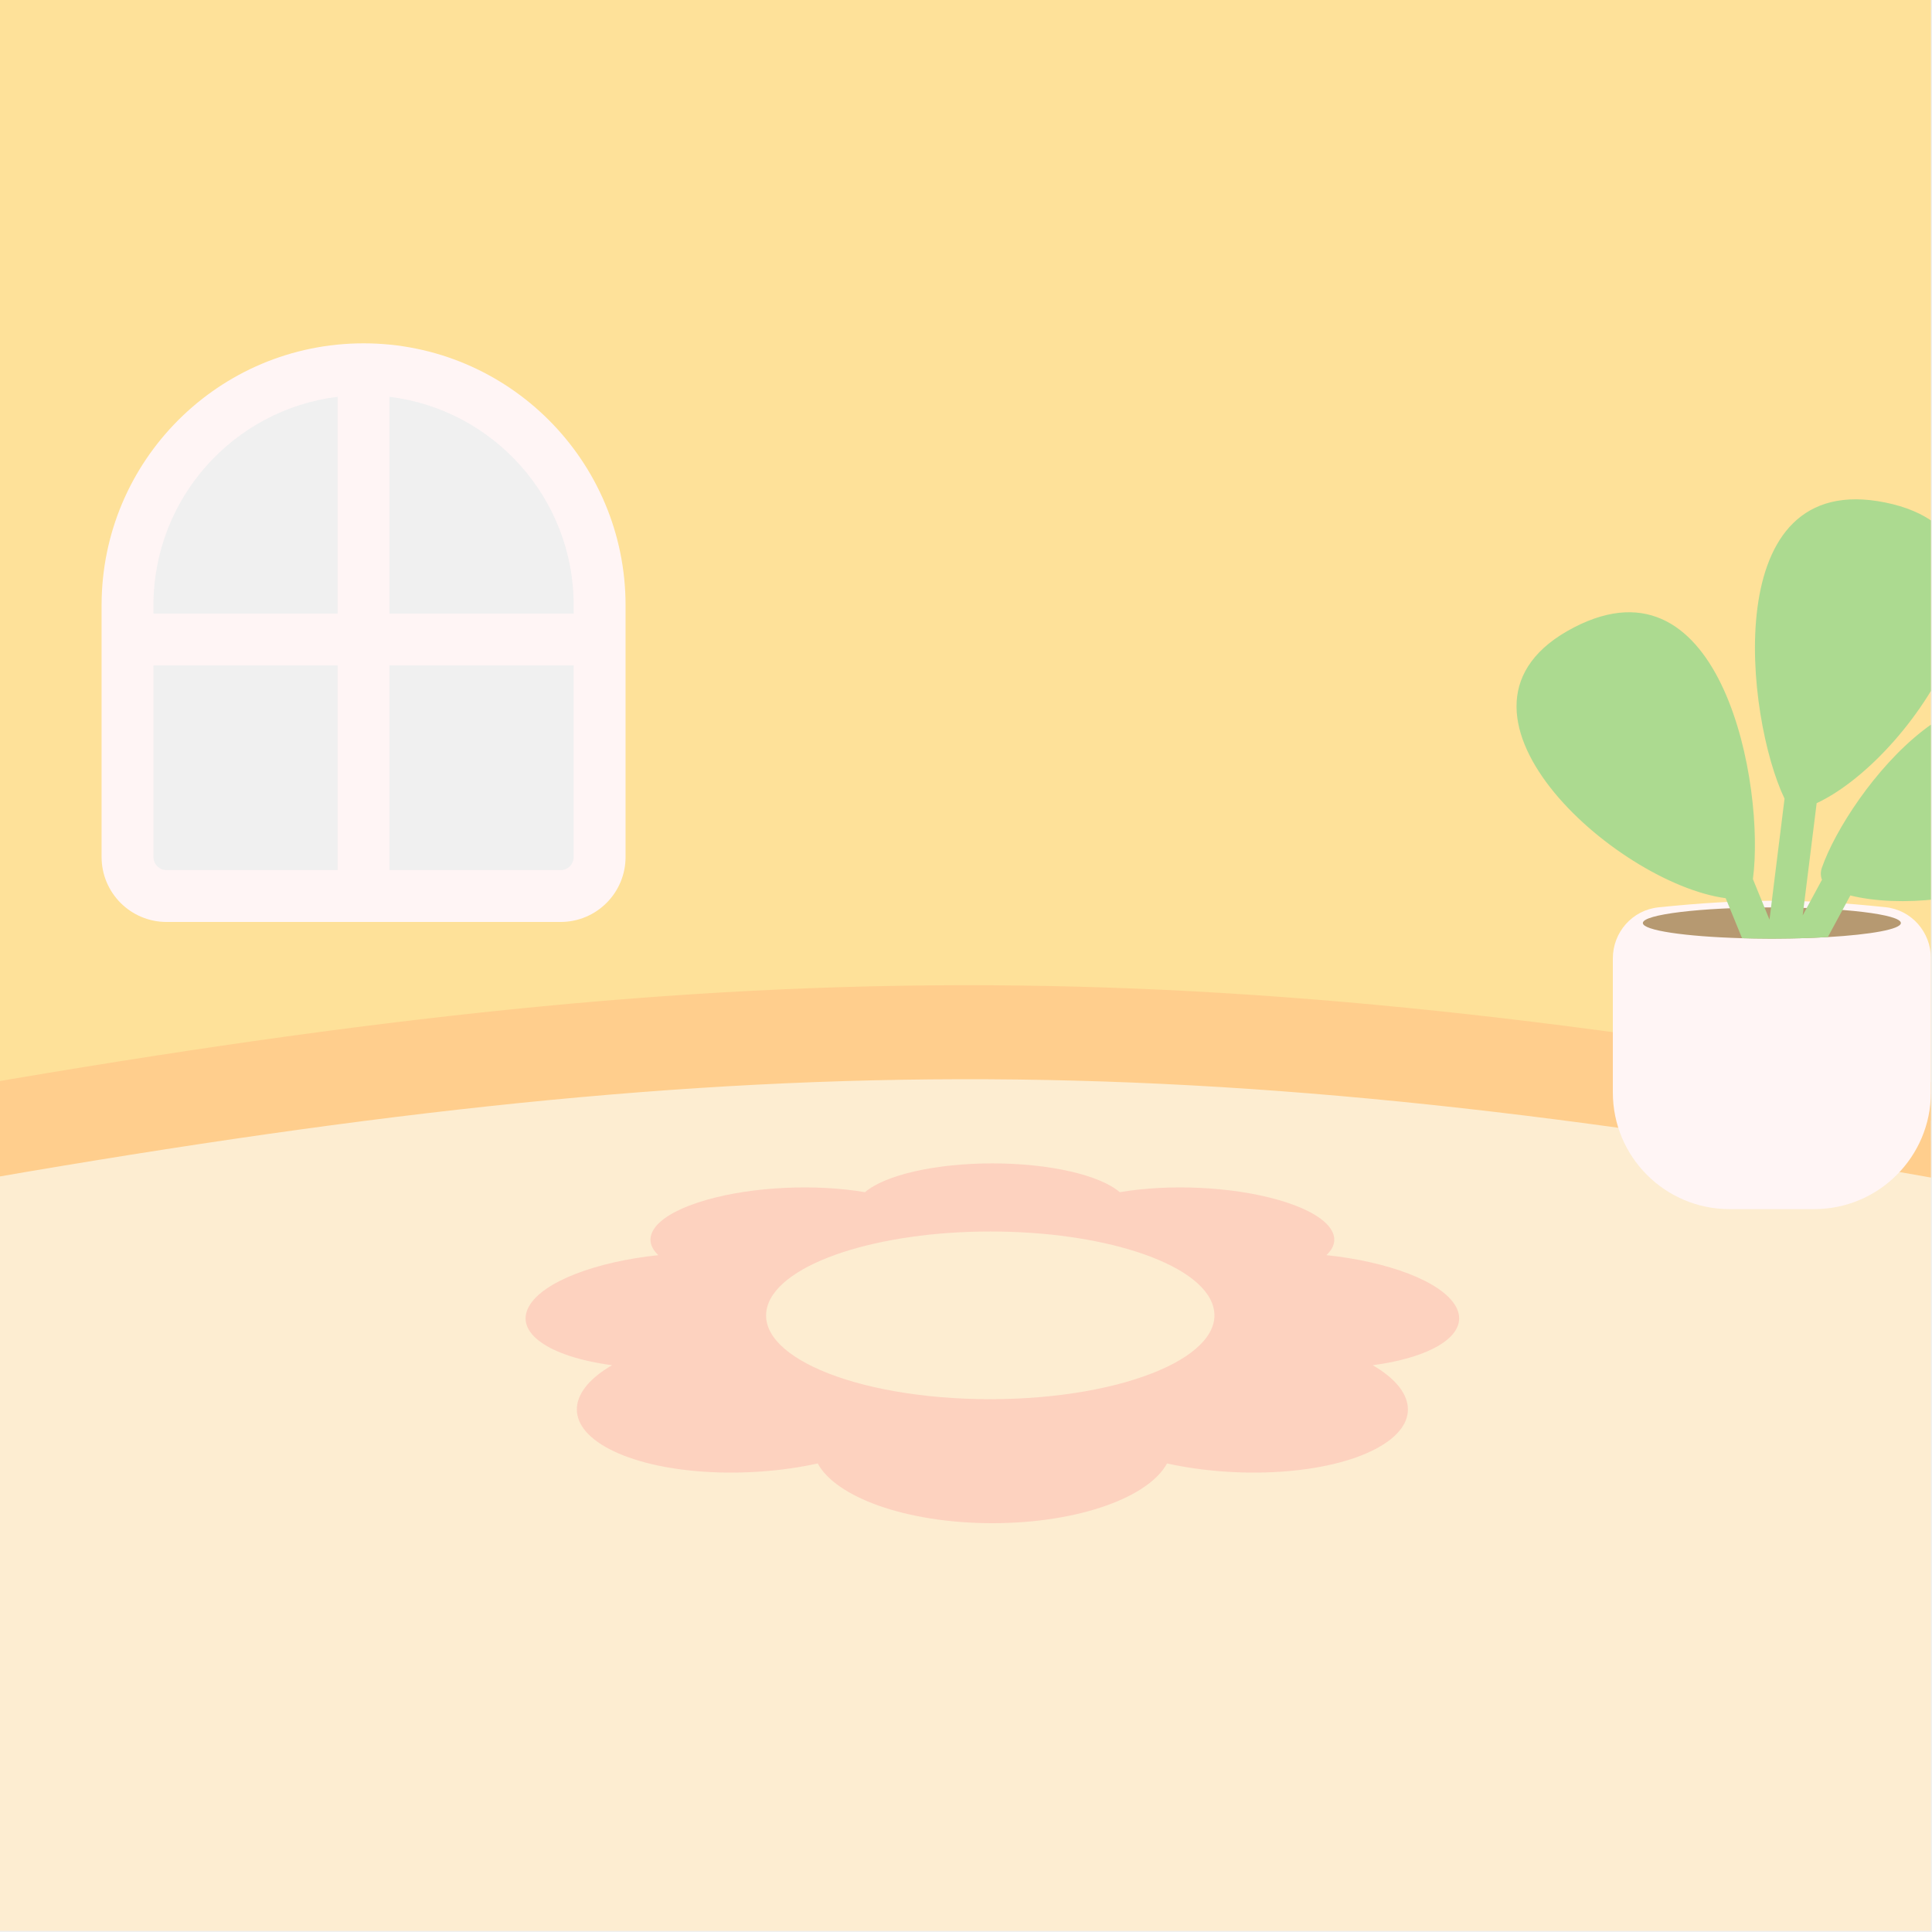
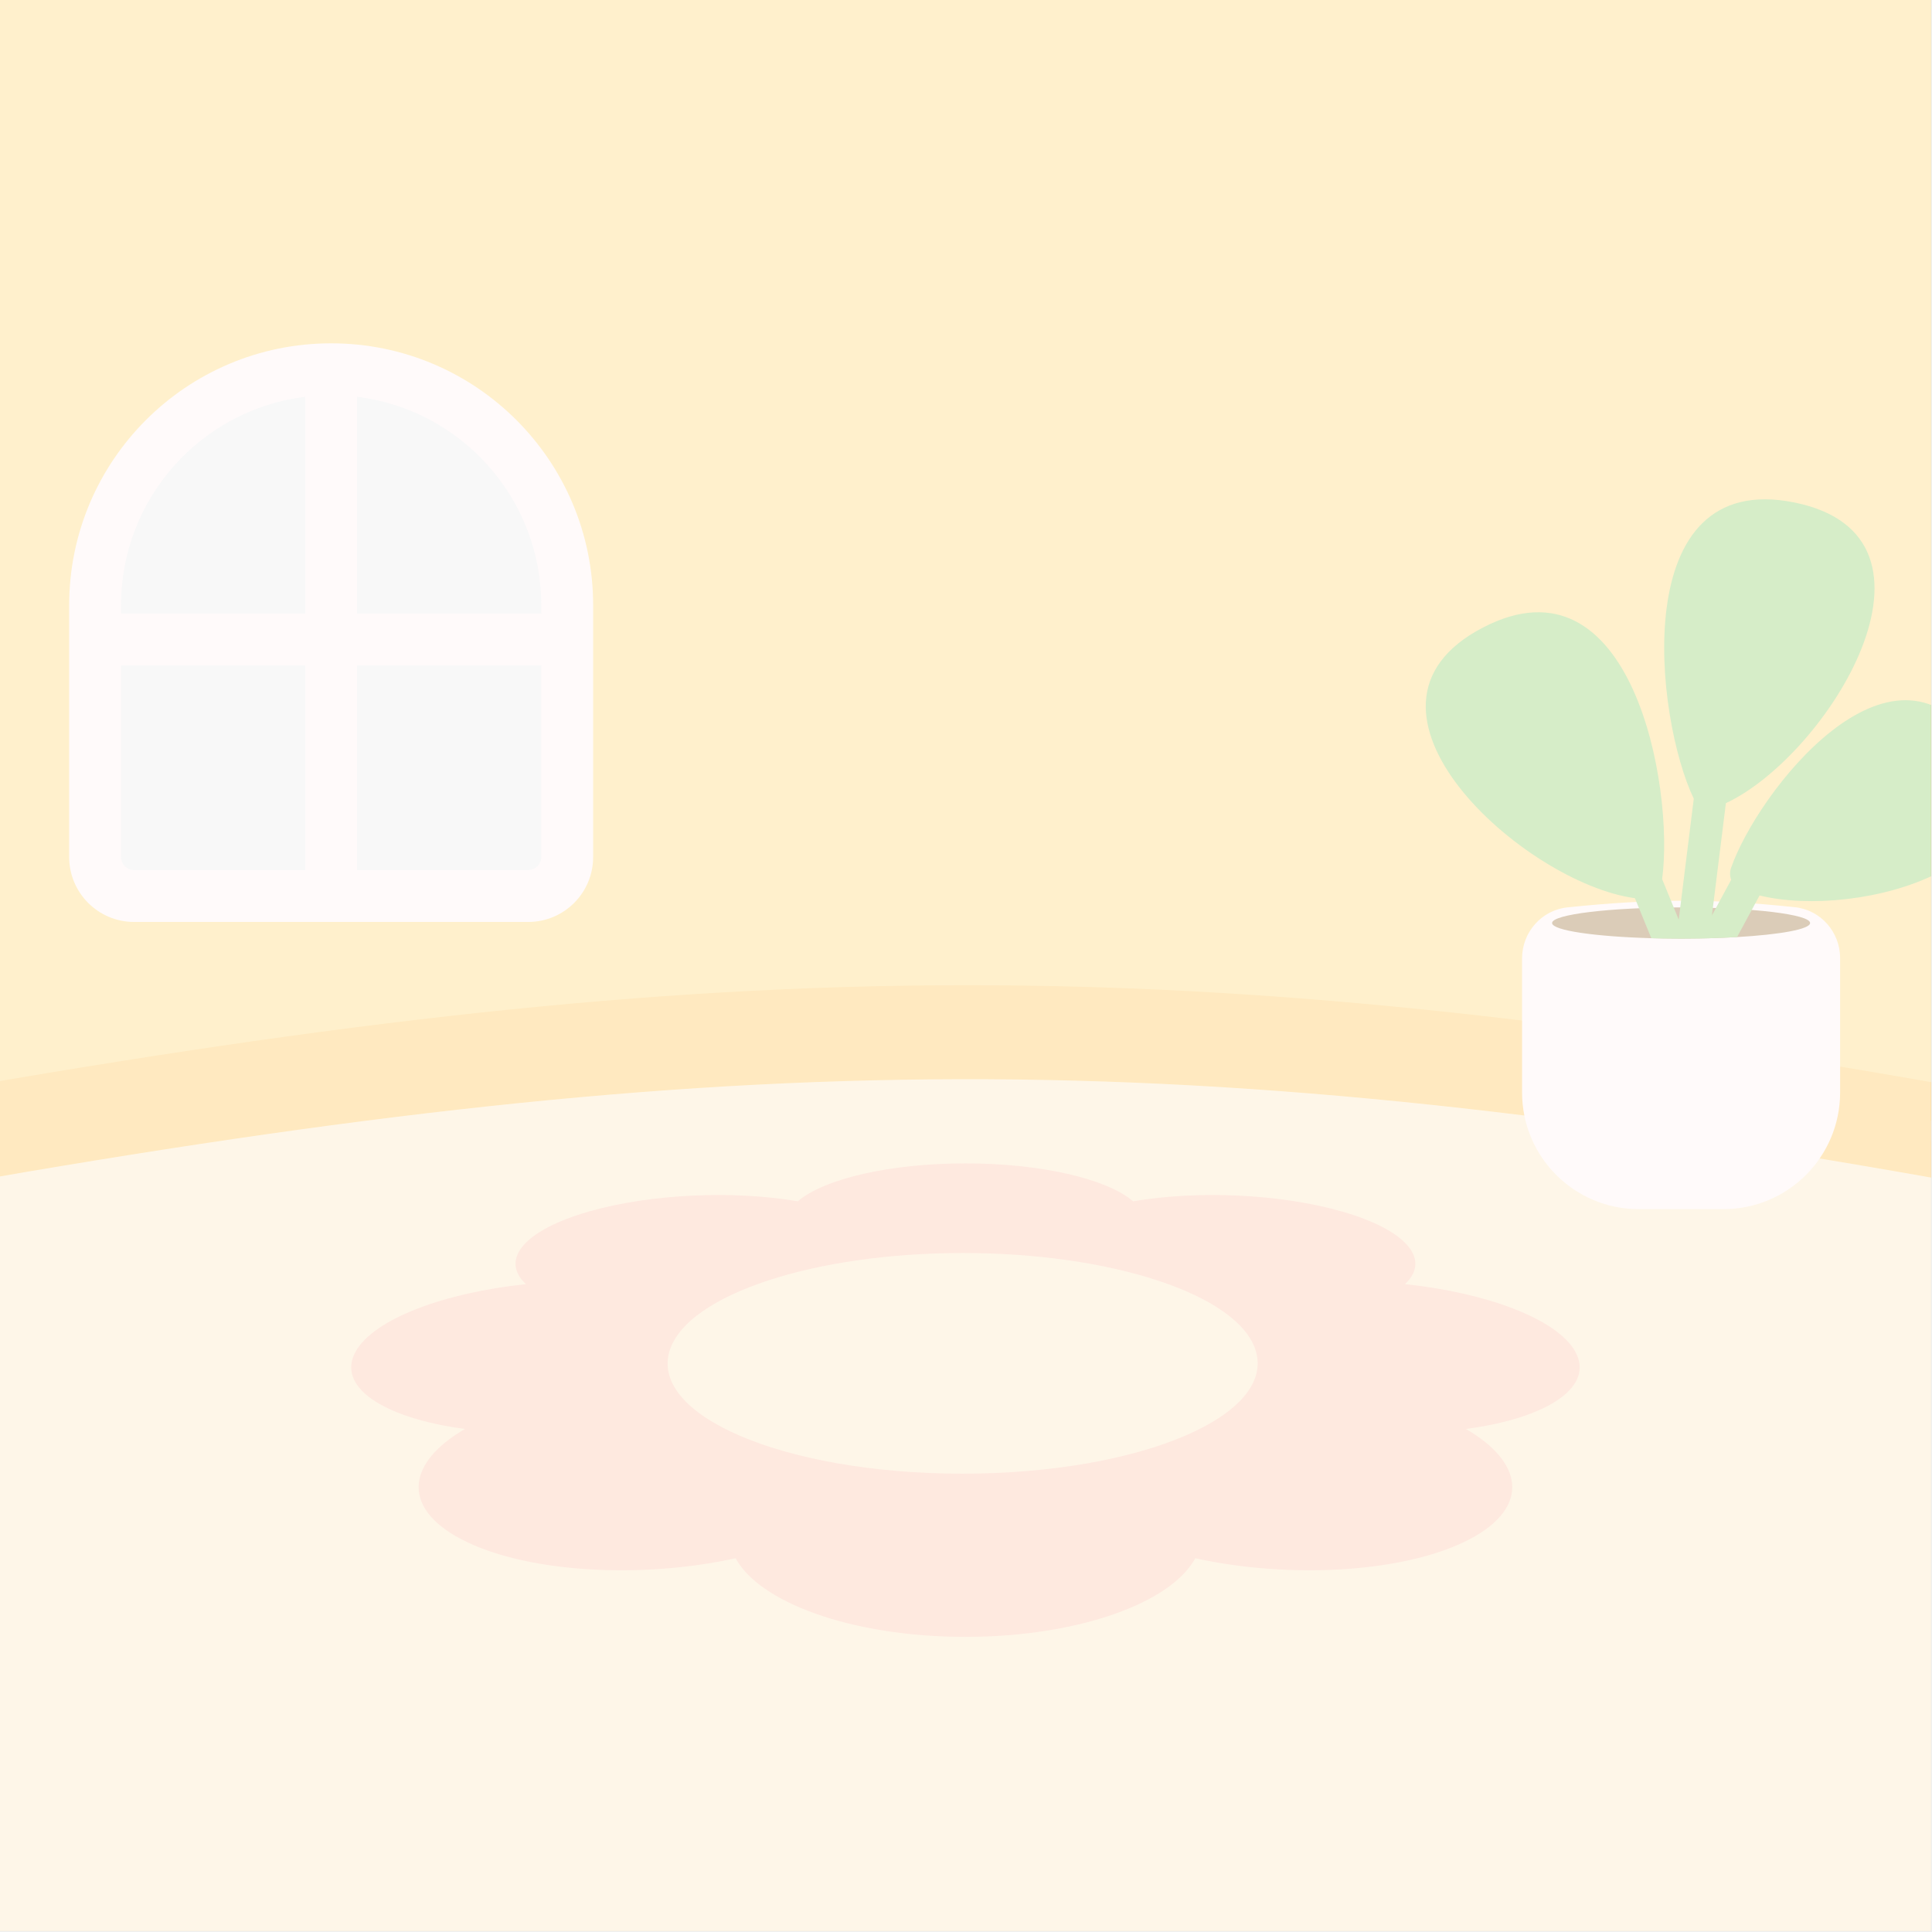
<svg xmlns="http://www.w3.org/2000/svg" width="596" height="596" viewBox="0 0 596 596" fill="none">
-   <g clip-path="url(#clip0_112_18208)">
-     <path d="M615.656 347.722L297.828 315.89L-20 347.722V-20H615.656V347.722ZM112.158 109.686C69.409 109.686 34.754 144.341 34.754 187.09V261.451C34.754 272.049 43.346 280.642 53.944 280.642H170.373C180.971 280.641 189.563 272.049 189.563 261.451V187.09C189.563 144.34 154.908 109.686 112.158 109.686Z" fill="#FEE199" />
-     <path d="M-20.001 354.165L297.827 314.165L611.757 354.165L625.867 614.768H-20.633L-20.001 354.165Z" fill="#FDEDD1" />
-     <path opacity="0.5" d="M306.137 358.89C308.349 358.89 310.52 358.946 312.637 359.054C314.756 359.162 316.824 359.322 318.826 359.53C320.833 359.738 322.775 359.994 324.642 360.295C326.513 360.597 328.308 360.943 330.014 361.33C331.726 361.718 333.348 362.147 334.867 362.614C336.393 363.083 337.815 363.589 339.118 364.129C340.428 364.672 341.619 365.25 342.675 365.857C343.737 366.468 344.663 367.11 345.437 367.778C347.319 367.455 349.268 367.185 351.266 366.968C353.26 366.752 355.303 366.588 357.378 366.477C359.451 366.366 361.556 366.308 363.675 366.302C365.794 366.296 367.928 366.342 370.058 366.44C372.191 366.539 374.322 366.69 376.432 366.894C378.546 367.099 380.641 367.356 382.698 367.667C384.761 367.979 386.787 368.345 388.758 368.766C390.735 369.188 392.659 369.666 394.508 370.2C396.366 370.736 398.079 371.309 399.643 371.912C401.216 372.518 402.64 373.155 403.912 373.816C405.191 374.481 406.316 375.171 407.283 375.878C408.256 376.59 409.069 377.321 409.718 378.062C410.371 378.809 410.858 379.567 411.174 380.329C411.493 381.097 411.638 381.869 411.604 382.638C411.571 383.412 411.357 384.183 410.958 384.943C410.556 385.707 409.966 386.461 409.184 387.195C411.556 387.445 413.882 387.758 416.144 388.127C418.414 388.498 420.622 388.926 422.751 389.406C424.889 389.889 426.948 390.424 428.912 391.008C430.885 391.595 432.763 392.231 434.526 392.91C436.299 393.594 437.958 394.322 439.483 395.091C441.017 395.864 442.416 396.678 443.66 397.527C444.912 398.382 446.007 399.273 446.924 400.196C447.848 401.125 448.592 402.086 449.133 403.073C449.678 404.067 449.996 405.05 450.1 406.015C450.203 406.986 450.089 407.938 449.766 408.865C449.442 409.797 448.907 410.703 448.175 411.575C447.437 412.452 446.5 413.294 445.375 414.094C444.243 414.898 442.922 415.658 441.426 416.367C439.922 417.079 438.242 417.739 436.4 418.338C434.55 418.94 432.538 419.481 430.38 419.952C428.215 420.424 425.905 420.827 423.466 421.151C425.12 422.109 426.593 423.105 427.88 424.129C429.176 425.162 430.285 426.223 431.198 427.304C432.118 428.392 432.84 429.501 433.358 430.619C433.88 431.746 434.194 432.882 434.292 434.016C434.391 435.16 434.272 436.302 433.926 437.43C433.578 438.568 433 439.691 432.185 440.789C431.364 441.895 430.303 442.974 428.994 444.014C427.677 445.062 426.109 446.069 424.285 447.022C422.449 447.982 420.426 448.849 418.245 449.623C416.052 450.401 413.702 451.084 411.223 451.669C408.736 452.257 406.122 452.747 403.414 453.138C400.698 453.529 397.891 453.821 395.022 454.011C392.15 454.202 389.22 454.291 386.264 454.28C383.308 454.268 380.33 454.154 377.362 453.94C374.397 453.726 371.446 453.411 368.539 452.997C365.64 452.583 362.789 452.07 360.016 451.46C359.329 452.726 358.405 453.958 357.262 455.146C356.11 456.343 354.736 457.496 353.157 458.592C351.568 459.697 349.771 460.745 347.787 461.724C345.791 462.71 343.606 463.626 341.252 464.463C338.887 465.303 336.353 466.061 333.673 466.727C330.981 467.395 328.145 467.969 325.186 468.437C322.218 468.907 319.131 469.27 315.949 469.515C312.761 469.761 309.482 469.89 306.137 469.89C302.791 469.89 299.512 469.761 296.325 469.515C293.142 469.27 290.055 468.907 287.088 468.437C284.128 467.969 281.292 467.395 278.6 466.727C275.92 466.061 273.386 465.303 271.02 464.463C268.667 463.627 266.482 462.71 264.485 461.724C262.501 460.745 260.705 459.697 259.115 458.593C257.536 457.496 256.162 456.343 255.01 455.146C253.867 453.958 252.943 452.726 252.256 451.46C249.483 452.07 246.632 452.583 243.733 452.996C240.826 453.411 237.875 453.726 234.911 453.94C231.942 454.154 228.964 454.268 226.009 454.279C223.053 454.291 220.123 454.202 217.251 454.011C214.382 453.82 211.575 453.529 208.859 453.138C206.151 452.747 203.537 452.257 201.05 451.669C198.572 451.084 196.221 450.401 194.029 449.623C191.847 448.849 189.824 447.982 187.989 447.022C186.165 446.069 184.597 445.062 183.279 444.014C181.971 442.974 180.909 441.895 180.088 440.789C179.273 439.691 178.695 438.568 178.347 437.43C178.001 436.302 177.882 435.16 177.981 434.016C178.079 432.882 178.393 431.746 178.915 430.619C179.432 429.501 180.155 428.392 181.075 427.304C181.988 426.223 183.096 425.162 184.392 424.129C185.68 423.105 187.153 422.109 188.806 421.151C186.367 420.827 184.057 420.424 181.892 419.952C179.735 419.481 177.723 418.94 175.873 418.338C174.031 417.739 172.351 417.079 170.847 416.367C169.351 415.658 168.03 414.898 166.898 414.094C165.773 413.294 164.836 412.452 164.099 411.575C163.366 410.703 162.831 409.797 162.507 408.865C162.185 407.938 162.07 406.986 162.174 406.014C162.277 405.05 162.596 404.067 163.141 403.073C163.682 402.086 164.425 401.125 165.349 400.196C166.266 399.273 167.362 398.382 168.614 397.527C169.858 396.678 171.257 395.864 172.791 395.091C174.315 394.322 175.974 393.594 177.747 392.91C179.51 392.231 181.388 391.595 183.361 391.008C185.325 390.424 187.384 389.889 189.522 389.406C191.651 388.926 193.859 388.498 196.128 388.127C198.391 387.758 200.717 387.445 203.089 387.195C202.306 386.461 201.717 385.707 201.315 384.943C200.916 384.183 200.702 383.412 200.668 382.638C200.635 381.869 200.78 381.097 201.098 380.329C201.415 379.567 201.902 378.809 202.555 378.062C203.204 377.321 204.018 376.59 204.991 375.878C205.958 375.171 207.083 374.481 208.362 373.816C209.633 373.155 211.057 372.518 212.63 371.912C214.195 371.309 215.908 370.736 217.766 370.2C219.615 369.666 221.538 369.188 223.516 368.766C225.486 368.345 227.512 367.979 229.575 367.667C231.632 367.356 233.727 367.099 235.841 366.894C237.951 366.69 240.082 366.539 242.215 366.441C244.345 366.342 246.479 366.296 248.598 366.302C250.717 366.308 252.822 366.366 254.895 366.477C256.969 366.588 259.013 366.752 261.007 366.968C263.005 367.185 264.954 367.455 266.836 367.778C267.61 367.11 268.536 366.468 269.598 365.857C270.654 365.25 271.845 364.672 273.154 364.129C274.458 363.589 275.88 363.083 277.405 362.614C278.924 362.147 280.547 361.718 282.259 361.33C283.965 360.943 285.76 360.597 287.632 360.295C289.498 359.994 291.441 359.738 293.447 359.53C295.45 359.322 297.517 359.162 299.636 359.054C301.753 358.946 303.924 358.89 306.137 358.89ZM305.548 379.904C301.221 379.904 296.992 380.052 292.894 380.336C288.786 380.62 284.802 381.041 280.978 381.585C277.137 382.131 273.45 382.803 269.958 383.588C266.443 384.377 263.118 385.283 260.028 386.292C256.913 387.31 254.03 388.434 251.427 389.653C248.799 390.883 246.452 392.212 244.438 393.626C242.4 395.055 240.7 396.574 239.391 398.167C238.066 399.78 237.14 401.473 236.673 403.229C236.199 405.009 236.218 406.771 236.698 408.495C237.184 410.242 238.142 411.949 239.537 413.595C240.95 415.262 242.809 416.864 245.076 418.381C247.368 419.915 250.074 421.36 253.152 422.691C256.26 424.036 259.741 425.263 263.548 426.35C267.385 427.445 271.545 428.395 275.976 429.176C280.432 429.962 285.151 430.575 290.077 430.992C295.017 431.41 300.152 431.63 305.419 431.63C310.687 431.63 315.823 431.41 320.765 430.992C325.693 430.575 330.415 429.962 334.875 429.176C339.31 428.395 343.475 427.445 347.317 426.35C351.129 425.263 354.616 424.036 357.73 422.691C360.815 421.36 363.529 419.915 365.829 418.381C368.103 416.864 369.97 415.262 371.391 413.595C372.794 411.949 373.761 410.242 374.255 408.495C374.744 406.771 374.771 405.009 374.306 403.229C373.848 401.473 372.931 399.78 371.613 398.167C370.312 396.574 368.62 395.055 366.589 393.626C364.582 392.212 362.242 390.883 359.619 389.653C357.023 388.434 354.146 387.31 351.035 386.292C347.95 385.283 344.63 384.377 341.119 383.588C337.631 382.803 333.947 382.131 330.109 381.585C326.288 381.041 322.305 380.62 318.199 380.336C314.103 380.052 309.874 379.904 305.548 379.904Z" fill-rule="evenodd" clip-rule="evenodd" fill="#FDB7AE" />
-     <path d="M-19.479 336.848C226.131 293.756 365.161 292.149 612.795 336.861C620.675 338.284 625.911 345.826 624.488 353.707C623.065 361.587 615.523 366.823 607.642 365.4C363.543 321.326 227.957 322.879 -14.467 365.412C-22.355 366.796 -29.871 361.524 -31.255 353.636C-32.639 345.749 -27.366 338.232 -19.479 336.848Z" fill="#FFCE8D" />
-     <path d="M497.542 295.663C497.542 287.581 503.568 280.736 511.607 279.908C537.472 277.244 556.001 277.157 581.675 279.862C589.679 280.705 595.656 287.536 595.656 295.584V337.002C595.656 356.884 579.538 373.002 559.656 373.002H533.542C513.66 373.002 497.542 356.884 497.542 337.002V295.663Z" fill="#FFF5F5" />
-     <path d="M586.396 284.741C586.396 286.652 577.198 288.303 563.867 289.081C561.146 289.239 558.253 289.362 555.23 289.443C554.257 289.469 553.27 289.491 552.271 289.508C550.954 289.531 549.616 289.546 548.261 289.552C547.71 289.555 547.155 289.556 546.599 289.556C546.11 289.556 545.624 289.555 545.14 289.553C542.487 289.541 539.9 289.498 537.404 289.427C519.857 288.925 506.801 287.017 506.801 284.741C506.801 282.081 524.619 279.925 546.599 279.925C568.578 279.925 586.396 282.081 586.396 284.741Z" fill="#B69971" />
-     <path d="M550.51 246.381C538.596 221.557 529.804 144.536 581.527 155.005C633.733 165.573 591.895 233.023 560.416 247.771L556.105 282.408L562.053 271.398C561.619 270.267 561.583 268.974 562.017 267.727C570.136 244.405 611.395 191.279 637.557 229.363C663.128 266.587 601.383 283.812 570.804 276.239L563.867 289.081C561.146 289.239 558.253 289.361 555.23 289.442V289.443C554.257 289.469 553.269 289.491 552.271 289.508C550.953 289.531 549.615 289.543 548.26 289.549L548.262 289.552L546.6 289.556L545.14 289.552C542.487 289.541 539.901 289.499 537.405 289.427L532.354 277.082C498.189 272.478 437.761 218.372 485.491 193.583C531.393 169.743 544.583 242.721 540.75 271.191L545.867 283.701L550.512 246.386C550.511 246.385 550.511 246.383 550.51 246.381Z" fill="#ACDA90" />
-     <path d="M112.158 105.913C156.794 105.913 192.979 142.098 192.979 186.733V264.376C192.978 275.442 184.007 284.413 172.941 284.413H51.375C40.309 284.413 31.338 275.442 31.338 264.376V186.733C31.338 142.098 67.522 105.913 112.158 105.913ZM47.338 205.271V264.376C47.338 266.605 49.146 268.413 51.375 268.413H104.158V205.271H47.338ZM120.158 205.271V268.413H172.941C175.171 268.413 176.978 266.605 176.979 264.376V205.271H120.158ZM104.158 122.402C72.133 126.344 47.338 153.643 47.338 186.733V189.271H104.158V122.402ZM120.158 189.271H176.979V186.733C176.979 153.643 152.183 126.344 120.158 122.402V189.271Z" fill="#FFF5F5" />
+   <g clip-path="url(#clip0_112_18209)">
+     <path d="M615.656 347.722L297.828 315.89L-20 347.722V-20H615.656V347.722ZM102.158 109.686C59.409 109.686 24.754 144.341 24.754 187.09V261.451C24.754 272.049 33.346 280.642 43.944 280.642H160.373C170.971 280.641 179.563 272.049 179.563 261.451V187.09C179.563 144.341 144.907 109.686 102.158 109.686Z" fill="#FEE199" />
+     <path d="M-20.001 354.164L297.827 314.164L611.757 354.164L625.867 614.767H-20.633L-20.001 354.164Z" fill="#FDEDD1" />
+     <path opacity="0.5" d="M297.828 358.89C300.739 358.89 303.596 358.963 306.382 359.105C309.171 359.248 311.891 359.458 314.526 359.732C317.167 360.006 319.723 360.343 322.179 360.739C324.641 361.136 327.004 361.592 329.249 362.101C331.501 362.612 333.637 363.177 335.636 363.791C337.643 364.407 339.514 365.074 341.229 365.785C342.953 366.499 344.52 367.259 345.909 368.058C347.307 368.862 348.525 369.707 349.544 370.587C352.02 370.161 354.586 369.805 357.214 369.52C359.838 369.235 362.528 369.02 365.258 368.874C367.986 368.728 370.756 368.651 373.544 368.643C376.332 368.635 379.141 368.696 381.944 368.826C384.751 368.956 387.555 369.155 390.332 369.423C393.113 369.692 395.87 370.031 398.577 370.441C401.292 370.851 403.958 371.333 406.551 371.886C409.154 372.442 411.685 373.071 414.118 373.773C416.563 374.479 418.817 375.233 420.876 376.026C422.946 376.824 424.82 377.662 426.493 378.532C428.176 379.407 429.657 380.315 430.929 381.246C432.209 382.182 433.28 383.143 434.134 384.12C434.994 385.102 435.635 386.099 436.051 387.103C436.469 388.113 436.66 389.129 436.616 390.141C436.572 391.159 436.291 392.174 435.765 393.174C435.236 394.18 434.46 395.171 433.431 396.137C436.552 396.467 439.613 396.878 442.59 397.365C445.577 397.852 448.483 398.415 451.285 399.048C454.097 399.682 456.808 400.387 459.392 401.155C461.989 401.927 464.46 402.764 466.78 403.659C469.113 404.558 471.296 405.517 473.302 406.528C475.321 407.545 477.162 408.616 478.799 409.734C480.446 410.859 481.888 412.032 483.095 413.246C484.311 414.468 485.289 415.733 486.001 417.032C486.718 418.34 487.138 419.634 487.273 420.903C487.41 422.181 487.259 423.435 486.835 424.654C486.408 425.881 485.704 427.073 484.74 428.22C483.77 429.374 482.536 430.482 481.056 431.534C479.566 432.592 477.828 433.593 475.859 434.526C473.88 435.463 471.669 436.331 469.245 437.12C466.811 437.912 464.164 438.624 461.324 439.243C458.475 439.865 455.435 440.395 452.226 440.821C454.402 442.082 456.34 443.393 458.034 444.741C459.74 446.099 461.198 447.496 462.4 448.918C463.611 450.351 464.561 451.81 465.243 453.281C465.929 454.763 466.342 456.258 466.472 457.752C466.602 459.256 466.445 460.759 465.99 462.244C465.532 463.741 464.771 465.219 463.699 466.664C462.619 468.119 461.222 469.539 459.5 470.908C457.766 472.286 455.703 473.611 453.303 474.866C450.887 476.129 448.225 477.27 445.354 478.289C442.469 479.313 439.376 480.211 436.115 480.982C432.841 481.755 429.402 482.4 425.838 482.914C422.265 483.429 418.57 483.812 414.795 484.063C411.015 484.314 407.16 484.432 403.27 484.416C399.381 484.401 395.462 484.252 391.555 483.97C387.654 483.688 383.771 483.274 379.945 482.728C376.13 482.184 372.378 481.509 368.73 480.706C367.825 482.371 366.61 483.993 365.105 485.556C363.59 487.132 361.782 488.648 359.704 490.092C357.612 491.545 355.248 492.924 352.637 494.213C350.01 495.51 347.135 496.716 344.038 497.817C340.925 498.922 337.591 499.92 334.063 500.796C330.521 501.675 326.789 502.43 322.895 503.047C318.99 503.665 314.928 504.142 310.74 504.466C306.545 504.79 302.23 504.958 297.828 504.958C293.425 504.958 289.11 504.79 284.916 504.466C280.728 504.142 276.666 503.665 272.76 503.047C268.867 502.43 265.134 501.675 261.592 500.796C258.064 499.921 254.73 498.923 251.617 497.817C248.52 496.716 245.645 495.51 243.017 494.213C240.406 492.924 238.043 491.545 235.95 490.092C233.873 488.649 232.064 487.132 230.549 485.556C229.044 483.993 227.829 482.371 226.924 480.706C223.276 481.509 219.524 482.184 215.709 482.728C211.884 483.274 208 483.688 204.099 483.97C200.193 484.252 196.274 484.401 192.385 484.416C188.495 484.432 184.64 484.314 180.86 484.063C177.085 483.812 173.39 483.429 169.817 482.914C166.253 482.4 162.814 481.755 159.541 480.982C156.28 480.211 153.187 479.313 150.301 478.289C147.431 477.27 144.769 476.129 142.353 474.866C139.953 473.611 137.89 472.286 136.156 470.908C134.434 469.539 133.037 468.119 131.957 466.664C130.884 465.219 130.124 463.741 129.665 462.244C129.21 460.759 129.053 459.256 129.184 457.752C129.313 456.259 129.726 454.763 130.412 453.281C131.093 451.81 132.044 450.351 133.255 448.918C134.456 447.496 135.915 446.099 137.621 444.741C139.314 443.393 141.253 442.082 143.429 440.821C140.219 440.395 137.179 439.865 134.33 439.243C131.491 438.623 128.844 437.912 126.41 437.12C123.986 436.331 121.775 435.463 119.796 434.525C117.827 433.593 116.089 432.592 114.6 431.534C113.119 430.482 111.885 429.374 110.915 428.22C109.951 427.073 109.248 425.881 108.821 424.653C108.397 423.434 108.246 422.181 108.382 420.903C108.518 419.634 108.937 418.34 109.655 417.032C110.367 415.733 111.345 414.468 112.561 413.246C113.768 412.032 115.209 410.859 116.857 409.734C118.494 408.616 120.335 407.545 122.353 406.528C124.359 405.517 126.542 404.558 128.875 403.659C131.196 402.764 133.667 401.928 136.263 401.156C138.847 400.387 141.558 399.682 144.37 399.048C147.172 398.415 150.078 397.852 153.064 397.365C156.042 396.878 159.102 396.467 162.224 396.137C161.194 395.171 160.418 394.18 159.889 393.174C159.364 392.174 159.083 391.159 159.039 390.141C158.995 389.129 159.186 388.113 159.605 387.103C160.021 386.099 160.662 385.102 161.521 384.12C162.376 383.143 163.446 382.182 164.726 381.246C165.999 380.314 167.479 379.407 169.162 378.532C170.836 377.662 172.71 376.824 174.78 376.026C176.839 375.233 179.093 374.479 181.537 373.773C183.97 373.071 186.502 372.442 189.104 371.886C191.697 371.333 194.364 370.851 197.078 370.441C199.785 370.031 202.542 369.692 205.324 369.423C208.101 369.155 210.905 368.956 213.711 368.826C216.514 368.696 219.323 368.636 222.111 368.644C224.899 368.652 227.669 368.728 230.397 368.874C233.127 369.02 235.816 369.235 238.44 369.52C241.069 369.805 243.634 370.161 246.11 370.587C247.129 369.707 248.348 368.862 249.745 368.058C251.135 367.259 252.702 366.499 254.425 365.785C256.141 365.074 258.012 364.407 260.019 363.791C262.018 363.177 264.154 362.612 266.406 362.101C268.651 361.592 271.014 361.136 273.476 360.739C275.932 360.343 278.489 360.006 281.129 359.732C283.764 359.458 286.485 359.248 289.274 359.105C292.06 358.963 294.917 358.89 297.828 358.89ZM297.053 386.543C291.359 386.543 285.794 386.738 280.401 387.112C274.996 387.486 269.752 388.039 264.721 388.755C259.666 389.474 254.814 390.358 250.219 391.39C245.593 392.43 241.218 393.622 237.152 394.95C233.052 396.289 229.259 397.768 225.834 399.372C222.375 400.991 219.287 402.74 216.636 404.6C213.955 406.481 211.717 408.479 209.995 410.576C208.251 412.699 207.033 414.926 206.418 417.237C205.795 419.58 205.82 421.898 206.451 424.167C207.09 426.466 208.351 428.712 210.187 430.878C212.046 433.071 214.492 435.18 217.476 437.177C220.492 439.195 224.054 441.096 228.104 442.848C232.193 444.618 236.774 446.233 241.784 447.663C246.833 449.104 252.307 450.354 258.138 451.382C264.002 452.416 270.212 453.222 276.694 453.771C283.195 454.322 289.952 454.611 296.884 454.611C303.816 454.611 310.574 454.322 317.078 453.771C323.563 453.222 329.777 452.416 335.645 451.382C341.482 450.354 346.962 449.104 352.018 447.663C357.035 446.233 361.624 444.618 365.722 442.848C369.781 441.096 373.352 439.195 376.378 437.177C379.372 435.18 381.828 433.071 383.698 430.878C385.545 428.712 386.817 426.466 387.468 424.167C388.11 421.898 388.146 419.58 387.535 417.237C386.931 414.926 385.724 412.699 383.991 410.576C382.279 408.479 380.051 406.481 377.379 404.6C374.738 402.74 371.658 400.991 368.207 399.372C364.79 397.768 361.004 396.289 356.911 394.95C352.851 393.622 348.483 392.43 343.862 391.39C339.272 390.358 334.425 389.474 329.373 388.755C324.345 388.039 319.105 387.486 313.701 387.112C308.31 386.738 302.746 386.543 297.053 386.543Z" fill-rule="evenodd" clip-rule="evenodd" fill="#FDB7AE" />
+     <path d="M-19.479 336.849C226.131 293.757 365.161 292.149 612.795 336.861C620.675 338.284 625.911 345.826 624.488 353.707C623.065 361.588 615.523 366.823 607.642 365.4C363.543 321.326 227.957 322.879 -14.467 365.412C-22.355 366.796 -29.871 361.524 -31.255 353.637C-32.639 345.749 -27.366 338.233 -19.479 336.849Z" fill="#FFD380" />
+     <path d="M469.542 295.662C469.542 287.581 475.568 280.736 483.607 279.908C509.472 277.244 528.001 277.157 553.675 279.861C561.679 280.704 567.656 287.536 567.656 295.583V337.002C567.656 356.884 551.538 373.002 531.656 373.002H505.542C485.66 373.002 469.542 356.884 469.542 337.002V295.662Z" fill="#FFF5F5" />
+     <path d="M558.396 284.74C558.396 286.651 549.198 288.302 535.867 289.08C533.146 289.239 530.253 289.361 527.23 289.442C526.257 289.468 525.27 289.49 524.271 289.507C522.954 289.53 521.616 289.545 520.261 289.552C519.71 289.554 519.155 289.556 518.599 289.556C518.11 289.556 517.624 289.554 517.14 289.552C514.487 289.541 511.9 289.498 509.404 289.426C491.857 288.924 478.801 287.017 478.801 284.74C478.801 282.081 496.619 279.925 518.599 279.925C540.578 279.925 558.396 282.081 558.396 284.74Z" fill="#B69971" />
+     <path d="M522.51 246.381C510.597 221.556 501.805 144.536 553.528 155.006C605.733 165.573 563.896 233.024 532.417 247.771L528.106 282.407L534.053 271.397C533.62 270.267 533.583 268.974 534.017 267.727C542.136 244.405 583.396 191.279 609.557 229.362C635.129 266.587 573.383 283.811 542.804 276.238L535.868 289.08C533.147 289.239 530.253 289.361 527.231 289.441V289.443C526.257 289.469 525.27 289.491 524.271 289.508C522.953 289.531 521.615 289.542 520.259 289.549L520.261 289.552L518.599 289.557L517.14 289.553C514.487 289.541 511.901 289.498 509.405 289.427L504.354 277.081C470.188 272.477 409.762 218.372 457.492 193.583C503.394 169.743 516.584 242.722 512.75 271.191L517.868 283.702L522.512 246.386C522.511 246.384 522.511 246.382 522.51 246.381Z" fill="#ACDA90" />
+     <path d="M102.158 105.913C146.794 105.913 182.979 142.098 182.979 186.733V264.376C182.978 275.442 174.007 284.413 162.941 284.413H41.375C30.309 284.413 21.338 275.442 21.338 264.376V186.733C21.338 142.098 57.522 105.913 102.158 105.913ZM37.338 205.271V264.376C37.338 266.605 39.146 268.413 41.375 268.413H94.158V205.271H37.338ZM110.158 205.271V268.413H162.941C165.171 268.413 166.978 266.605 166.979 264.376V205.271H110.158ZM94.158 122.402C62.133 126.344 37.338 153.643 37.338 186.733V189.271H94.158V122.402ZM110.158 189.271H166.979V186.733C166.979 153.643 142.183 126.344 110.158 122.402V189.271Z" fill="#FFF5F5" />
+     <rect opacity="0.5" x="-0.002" y="-0.002" width="595.66" height="595.66" fill="white" />
  </g>
  <defs>
-     <clipPath id="clip0_112_18208">
+     <clipPath id="clip0_112_18209">
      <rect width="595.656" height="595.656" fill="white" />
    </clipPath>
  </defs>
</svg>
